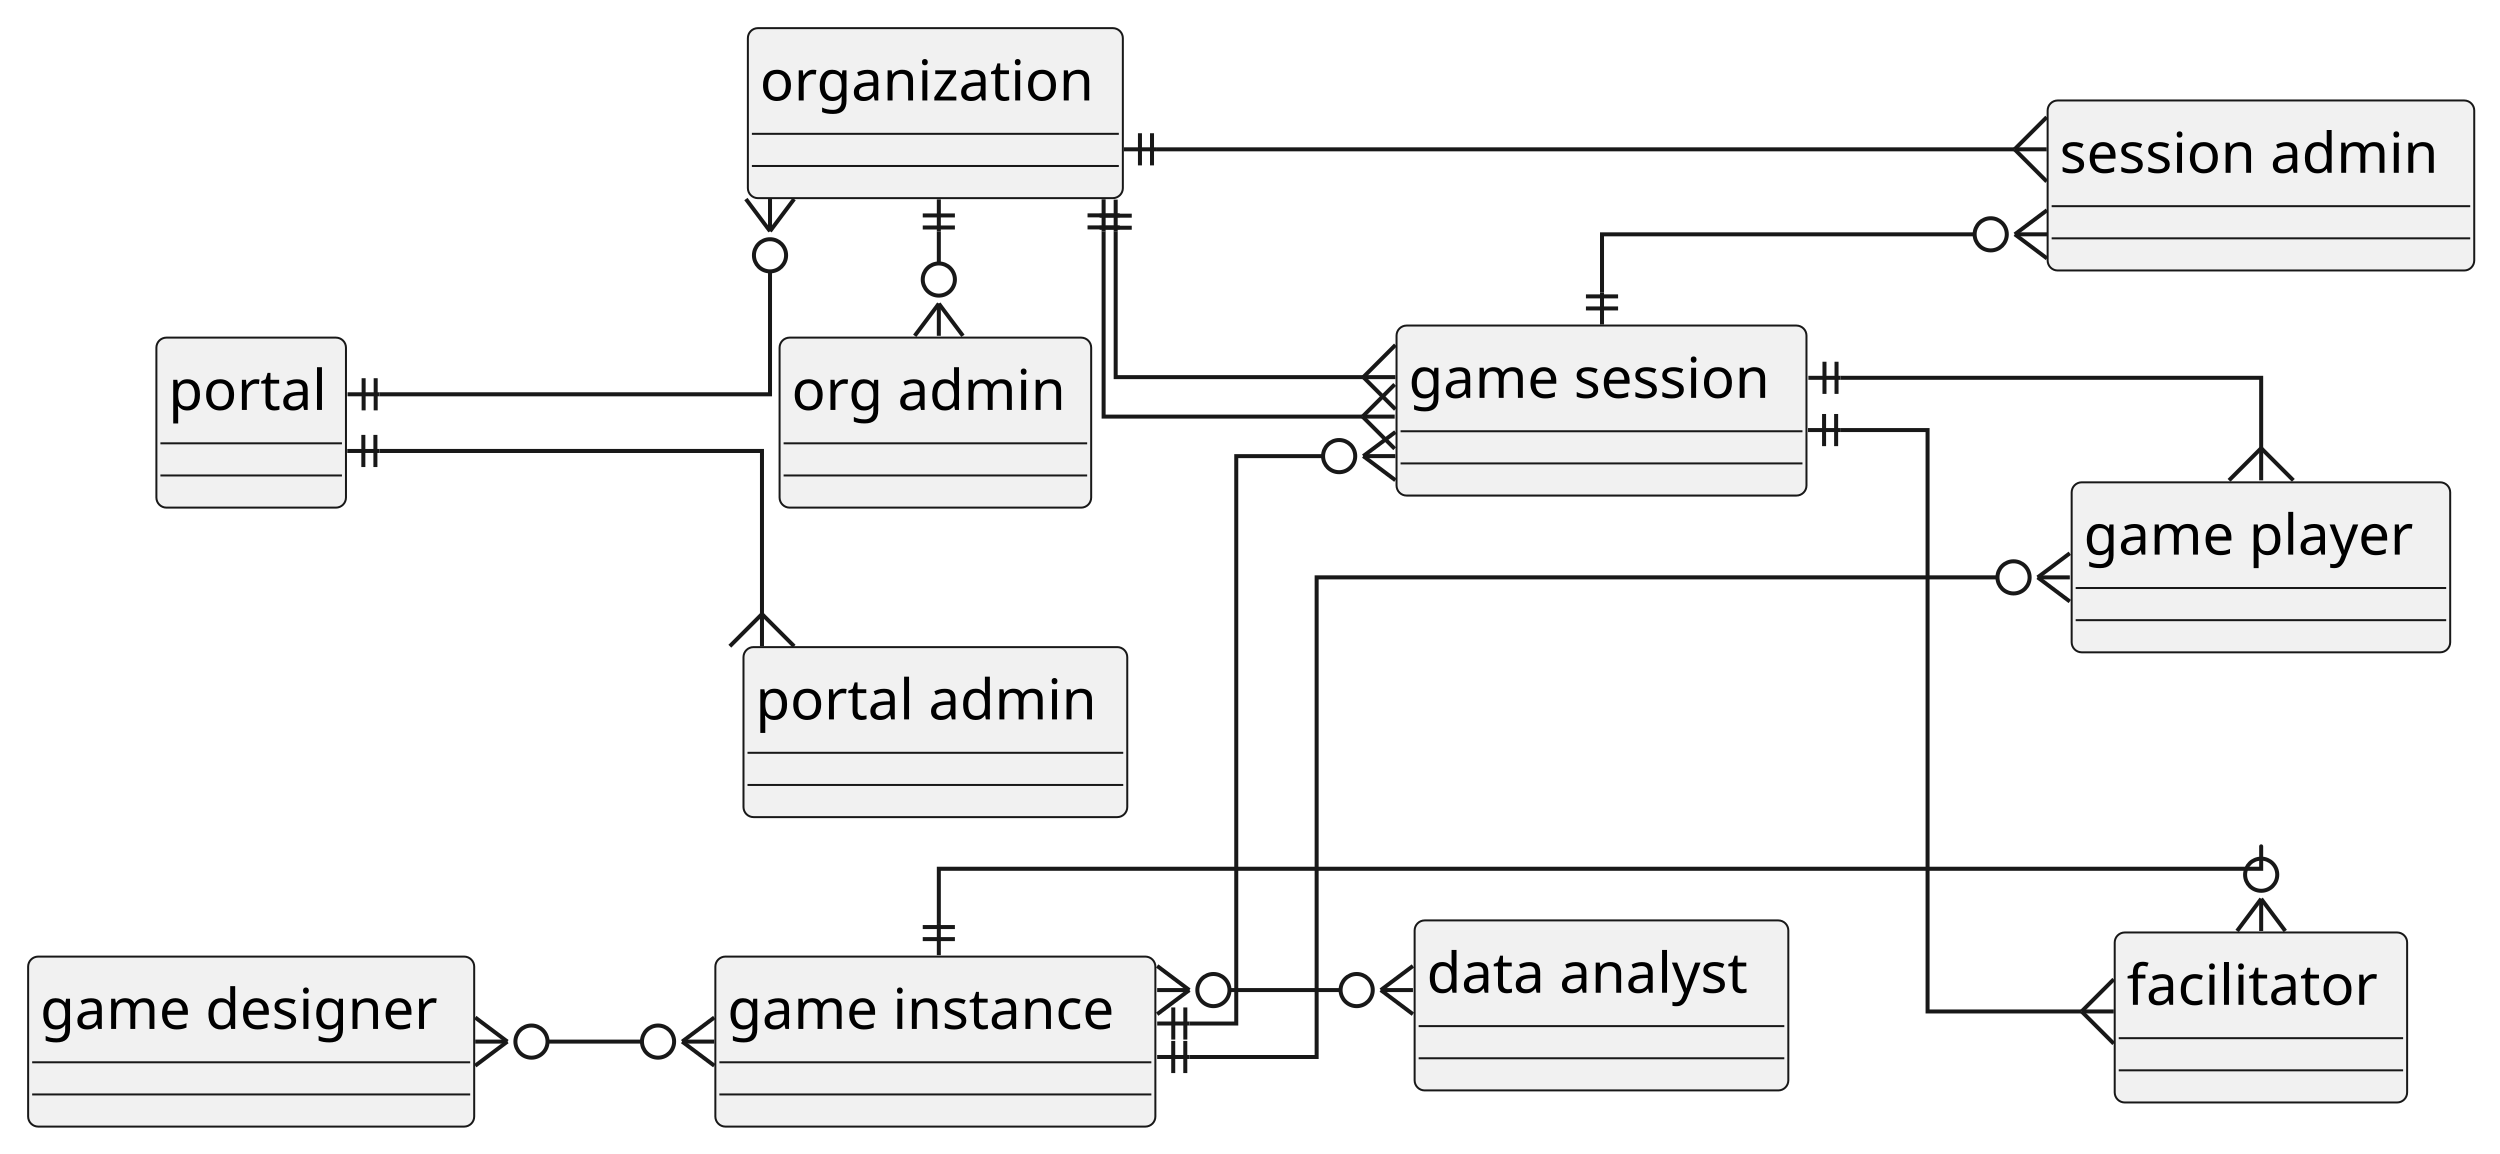
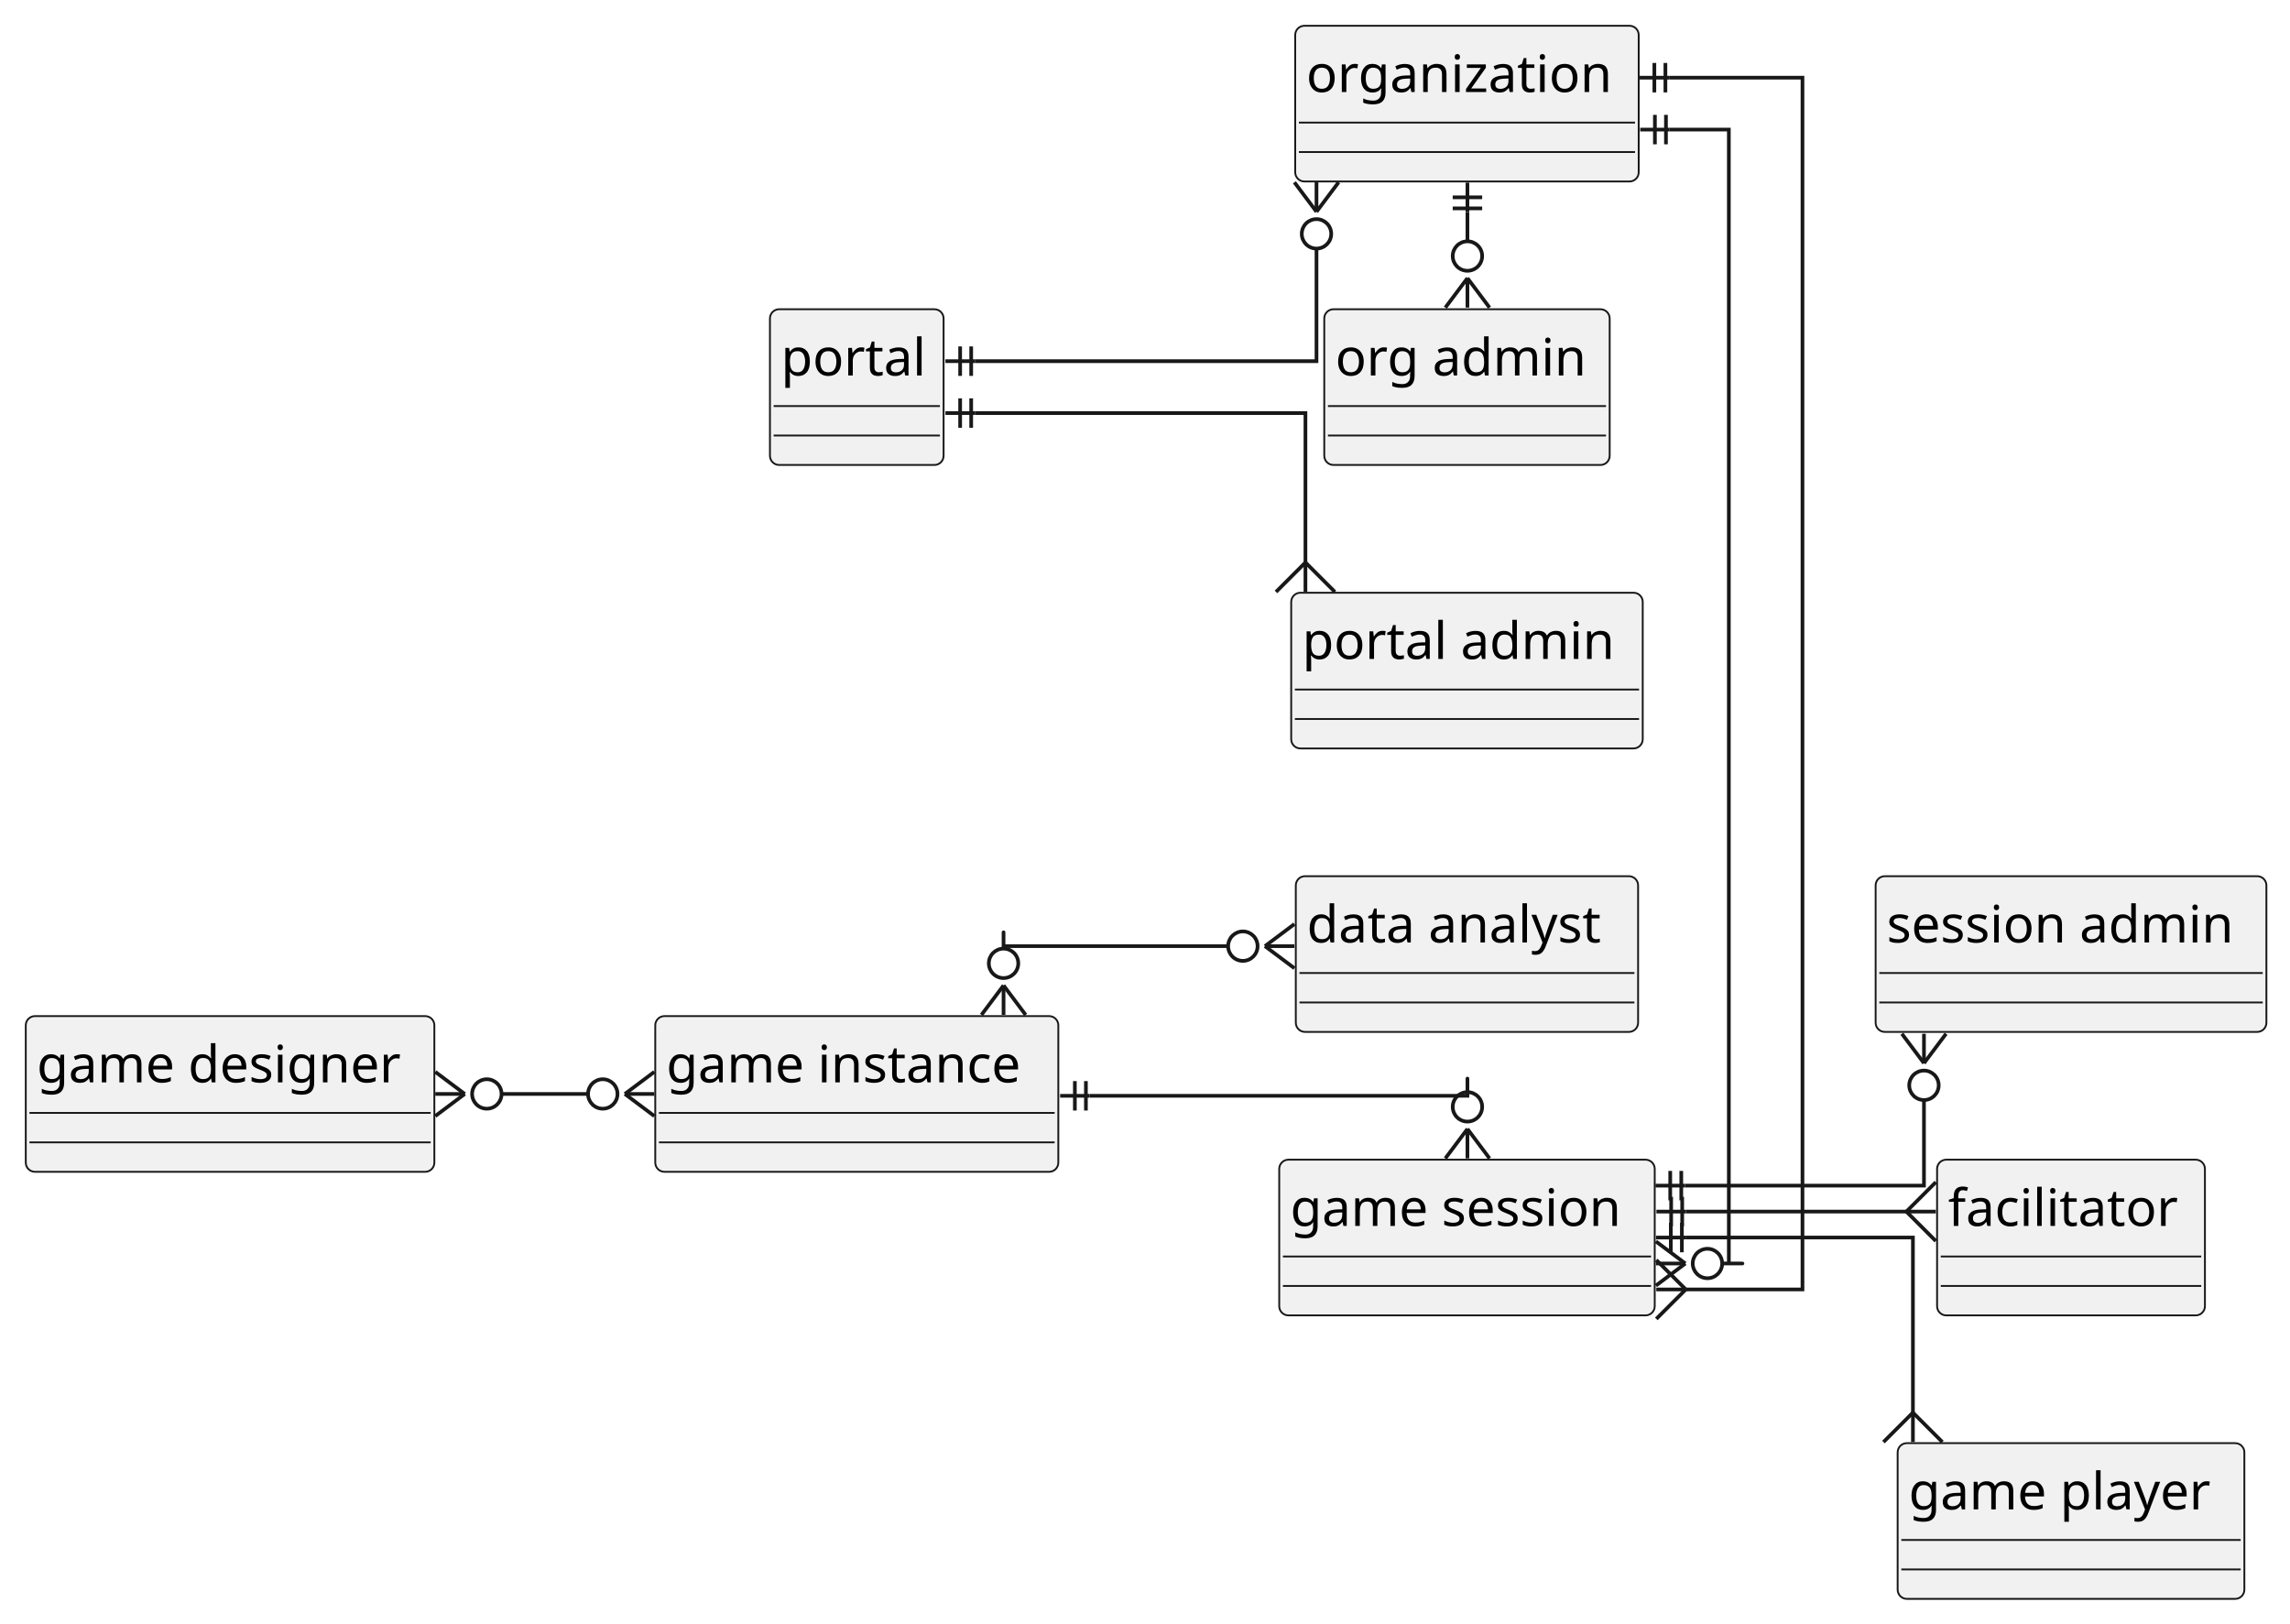
- <svg xmlns="http://www.w3.org/2000/svg" contentStyleType="text/css" data-diagram-type="CLASS" height="287px" preserveAspectRatio="none" style="width:622px;height:287px;background:#FFFFFF;" version="1.1" viewBox="0 0 622 287" width="622px" zoomAndPan="magnify">
+ <svg xmlns="http://www.w3.org/2000/svg" contentStyleType="text/css" data-diagram-type="CLASS" height="441px" preserveAspectRatio="none" style="width:622px;height:441px;background:#FFFFFF;" version="1.1" viewBox="0 0 622 441" width="622px" zoomAndPan="magnify">
  <defs />
  <g>
    <g class="entity" data-entity="portal" data-source-line="7" data-uid="ent0002" id="entity_portal">
-       <rect fill="#F1F1F1" height="42.297" rx="2.5" ry="2.5" style="stroke:#181818;stroke-width:0.5;" width="47.166" x="38.91" y="84" />
-       <text fill="#000000" font-family="sans-serif" font-size="14" lengthAdjust="spacing" textLength="41.166" x="41.91" y="101.995">portal</text>
-       <line style="stroke:#181818;stroke-width:0.5;" x1="39.91" x2="85.076" y1="110.297" y2="110.297" />
-       <line style="stroke:#181818;stroke-width:0.5;" x1="39.91" x2="85.076" y1="118.297" y2="118.297" />
+       <rect fill="#F1F1F1" height="42.297" rx="2.5" ry="2.5" style="stroke:#181818;stroke-width:0.5;" width="47.166" x="209.13" y="84" />
+       <text fill="#000000" font-family="sans-serif" font-size="14" lengthAdjust="spacing" textLength="41.166" x="212.13" y="101.995">portal</text>
+       <line style="stroke:#181818;stroke-width:0.5;" x1="210.13" x2="255.296" y1="110.297" y2="110.297" />
+       <line style="stroke:#181818;stroke-width:0.5;" x1="210.13" x2="255.296" y1="118.297" y2="118.297" />
    </g>
    <g class="entity" data-entity="organization" data-source-line="8" data-uid="ent0003" id="entity_organization">
-       <rect fill="#F1F1F1" height="42.297" rx="2.5" ry="2.5" style="stroke:#181818;stroke-width:0.5;" width="93.295" x="186.07" y="7" />
-       <text fill="#000000" font-family="sans-serif" font-size="14" lengthAdjust="spacing" textLength="87.295" x="189.07" y="24.995">organization</text>
-       <line style="stroke:#181818;stroke-width:0.5;" x1="187.07" x2="278.365" y1="33.297" y2="33.297" />
-       <line style="stroke:#181818;stroke-width:0.5;" x1="187.07" x2="278.365" y1="41.297" y2="41.297" />
+       <rect fill="#F1F1F1" height="42.297" rx="2.5" ry="2.5" style="stroke:#181818;stroke-width:0.5;" width="93.295" x="351.8" y="7" />
+       <text fill="#000000" font-family="sans-serif" font-size="14" lengthAdjust="spacing" textLength="87.295" x="354.8" y="24.995">organization</text>
+       <line style="stroke:#181818;stroke-width:0.5;" x1="352.8" x2="444.095" y1="33.297" y2="33.297" />
+       <line style="stroke:#181818;stroke-width:0.5;" x1="352.8" x2="444.095" y1="41.297" y2="41.297" />
    </g>
    <g class="entity" data-entity="game" data-source-line="9" data-uid="ent0004" id="entity_game">
-       <rect fill="#F1F1F1" height="42.297" rx="2.5" ry="2.5" style="stroke:#181818;stroke-width:0.5;" width="109.476" x="177.98" y="238" />
-       <text fill="#000000" font-family="sans-serif" font-size="14" lengthAdjust="spacing" textLength="103.476" x="180.98" y="255.995">game instance</text>
-       <line style="stroke:#181818;stroke-width:0.5;" x1="178.98" x2="286.456" y1="264.297" y2="264.297" />
-       <line style="stroke:#181818;stroke-width:0.5;" x1="178.98" x2="286.456" y1="272.297" y2="272.297" />
+       <rect fill="#F1F1F1" height="42.297" rx="2.5" ry="2.5" style="stroke:#181818;stroke-width:0.5;" width="109.476" x="177.98" y="276" />
+       <text fill="#000000" font-family="sans-serif" font-size="14" lengthAdjust="spacing" textLength="103.476" x="180.98" y="293.995">game instance</text>
+       <line style="stroke:#181818;stroke-width:0.5;" x1="178.98" x2="286.456" y1="302.297" y2="302.297" />
+       <line style="stroke:#181818;stroke-width:0.5;" x1="178.98" x2="286.456" y1="310.297" y2="310.297" />
    </g>
    <g class="entity" data-entity="session" data-source-line="10" data-uid="ent0005" id="entity_session">
-       <rect fill="#F1F1F1" height="42.297" rx="2.5" ry="2.5" style="stroke:#181818;stroke-width:0.5;" width="101.99" x="347.46" y="81" />
-       <text fill="#000000" font-family="sans-serif" font-size="14" lengthAdjust="spacing" textLength="95.99" x="350.46" y="98.995">game session</text>
-       <line style="stroke:#181818;stroke-width:0.5;" x1="348.46" x2="448.45" y1="107.297" y2="107.297" />
-       <line style="stroke:#181818;stroke-width:0.5;" x1="348.46" x2="448.45" y1="115.297" y2="115.297" />
+       <rect fill="#F1F1F1" height="42.297" rx="2.5" ry="2.5" style="stroke:#181818;stroke-width:0.5;" width="101.99" x="347.46" y="315" />
+       <text fill="#000000" font-family="sans-serif" font-size="14" lengthAdjust="spacing" textLength="95.99" x="350.46" y="332.995">game session</text>
+       <line style="stroke:#181818;stroke-width:0.5;" x1="348.46" x2="448.45" y1="341.297" y2="341.297" />
+       <line style="stroke:#181818;stroke-width:0.5;" x1="348.46" x2="448.45" y1="349.297" y2="349.297" />
    </g>
    <g class="entity" data-entity="padmin" data-source-line="12" data-uid="ent0006" id="entity_padmin">
-       <rect fill="#F1F1F1" height="42.297" rx="2.5" ry="2.5" style="stroke:#181818;stroke-width:0.5;" width="95.482" x="184.98" y="161" />
-       <text fill="#000000" font-family="sans-serif" font-size="14" lengthAdjust="spacing" textLength="89.482" x="187.98" y="178.995">portal admin</text>
-       <line style="stroke:#181818;stroke-width:0.5;" x1="185.98" x2="279.462" y1="187.297" y2="187.297" />
-       <line style="stroke:#181818;stroke-width:0.5;" x1="185.98" x2="279.462" y1="195.297" y2="195.297" />
+       <rect fill="#F1F1F1" height="42.297" rx="2.5" ry="2.5" style="stroke:#181818;stroke-width:0.5;" width="95.482" x="350.71" y="161" />
+       <text fill="#000000" font-family="sans-serif" font-size="14" lengthAdjust="spacing" textLength="89.482" x="353.71" y="178.995">portal admin</text>
+       <line style="stroke:#181818;stroke-width:0.5;" x1="351.71" x2="445.192" y1="187.297" y2="187.297" />
+       <line style="stroke:#181818;stroke-width:0.5;" x1="351.71" x2="445.192" y1="195.297" y2="195.297" />
    </g>
    <g class="entity" data-entity="oadmin" data-source-line="13" data-uid="ent0007" id="entity_oadmin">
-       <rect fill="#F1F1F1" height="42.297" rx="2.5" ry="2.5" style="stroke:#181818;stroke-width:0.5;" width="77.524" x="193.96" y="84" />
-       <text fill="#000000" font-family="sans-serif" font-size="14" lengthAdjust="spacing" textLength="71.524" x="196.96" y="101.995">org admin</text>
-       <line style="stroke:#181818;stroke-width:0.5;" x1="194.96" x2="270.484" y1="110.297" y2="110.297" />
-       <line style="stroke:#181818;stroke-width:0.5;" x1="194.96" x2="270.484" y1="118.297" y2="118.297" />
+       <rect fill="#F1F1F1" height="42.297" rx="2.5" ry="2.5" style="stroke:#181818;stroke-width:0.5;" width="77.524" x="359.69" y="84" />
+       <text fill="#000000" font-family="sans-serif" font-size="14" lengthAdjust="spacing" textLength="71.524" x="362.69" y="101.995">org admin</text>
+       <line style="stroke:#181818;stroke-width:0.5;" x1="360.69" x2="436.214" y1="110.297" y2="110.297" />
+       <line style="stroke:#181818;stroke-width:0.5;" x1="360.69" x2="436.214" y1="118.297" y2="118.297" />
    </g>
    <g class="entity" data-entity="sadmin" data-source-line="14" data-uid="ent0008" id="entity_sadmin">
-       <rect fill="#F1F1F1" height="42.297" rx="2.5" ry="2.5" style="stroke:#181818;stroke-width:0.5;" width="106.14" x="509.45" y="25" />
-       <text fill="#000000" font-family="sans-serif" font-size="14" lengthAdjust="spacing" textLength="100.14" x="512.45" y="42.995">session admin</text>
-       <line style="stroke:#181818;stroke-width:0.5;" x1="510.45" x2="614.59" y1="51.297" y2="51.297" />
-       <line style="stroke:#181818;stroke-width:0.5;" x1="510.45" x2="614.59" y1="59.297" y2="59.297" />
+       <rect fill="#F1F1F1" height="42.297" rx="2.5" ry="2.5" style="stroke:#181818;stroke-width:0.5;" width="106.14" x="509.45" y="238" />
+       <text fill="#000000" font-family="sans-serif" font-size="14" lengthAdjust="spacing" textLength="100.14" x="512.45" y="255.995">session admin</text>
+       <line style="stroke:#181818;stroke-width:0.5;" x1="510.45" x2="614.59" y1="264.297" y2="264.297" />
+       <line style="stroke:#181818;stroke-width:0.5;" x1="510.45" x2="614.59" y1="272.297" y2="272.297" />
    </g>
    <g class="entity" data-entity="designer" data-source-line="15" data-uid="ent0009" id="entity_designer">
-       <rect fill="#F1F1F1" height="42.297" rx="2.5" ry="2.5" style="stroke:#181818;stroke-width:0.5;" width="110.98" x="7" y="238" />
-       <text fill="#000000" font-family="sans-serif" font-size="14" lengthAdjust="spacing" textLength="104.98" x="10" y="255.995">game designer</text>
-       <line style="stroke:#181818;stroke-width:0.5;" x1="8" x2="116.98" y1="264.297" y2="264.297" />
-       <line style="stroke:#181818;stroke-width:0.5;" x1="8" x2="116.98" y1="272.297" y2="272.297" />
+       <rect fill="#F1F1F1" height="42.297" rx="2.5" ry="2.5" style="stroke:#181818;stroke-width:0.5;" width="110.98" x="7" y="276" />
+       <text fill="#000000" font-family="sans-serif" font-size="14" lengthAdjust="spacing" textLength="104.98" x="10" y="293.995">game designer</text>
+       <line style="stroke:#181818;stroke-width:0.5;" x1="8" x2="116.98" y1="302.297" y2="302.297" />
+       <line style="stroke:#181818;stroke-width:0.5;" x1="8" x2="116.98" y1="310.297" y2="310.297" />
    </g>
    <g class="entity" data-entity="facilitator" data-source-line="16" data-uid="ent0010" id="entity_facilitator">
-       <rect fill="#F1F1F1" height="42.297" rx="2.5" ry="2.5" style="stroke:#181818;stroke-width:0.5;" width="72.753" x="526.14" y="232" />
-       <text fill="#000000" font-family="sans-serif" font-size="14" lengthAdjust="spacing" textLength="66.753" x="529.14" y="249.995">facilitator</text>
-       <line style="stroke:#181818;stroke-width:0.5;" x1="527.14" x2="597.893" y1="258.297" y2="258.297" />
-       <line style="stroke:#181818;stroke-width:0.5;" x1="527.14" x2="597.893" y1="266.297" y2="266.297" />
+       <rect fill="#F1F1F1" height="42.297" rx="2.5" ry="2.5" style="stroke:#181818;stroke-width:0.5;" width="72.753" x="526.14" y="315" />
+       <text fill="#000000" font-family="sans-serif" font-size="14" lengthAdjust="spacing" textLength="66.753" x="529.14" y="332.995">facilitator</text>
+       <line style="stroke:#181818;stroke-width:0.5;" x1="527.14" x2="597.893" y1="341.297" y2="341.297" />
+       <line style="stroke:#181818;stroke-width:0.5;" x1="527.14" x2="597.893" y1="349.297" y2="349.297" />
    </g>
    <g class="entity" data-entity="analyst" data-source-line="17" data-uid="ent0011" id="entity_analyst">
-       <rect fill="#F1F1F1" height="42.297" rx="2.5" ry="2.5" style="stroke:#181818;stroke-width:0.5;" width="92.974" x="351.96" y="229" />
-       <text fill="#000000" font-family="sans-serif" font-size="14" lengthAdjust="spacing" textLength="86.974" x="354.96" y="246.995">data analyst</text>
-       <line style="stroke:#181818;stroke-width:0.5;" x1="352.96" x2="443.934" y1="255.297" y2="255.297" />
-       <line style="stroke:#181818;stroke-width:0.5;" x1="352.96" x2="443.934" y1="263.297" y2="263.297" />
+       <rect fill="#F1F1F1" height="42.297" rx="2.5" ry="2.5" style="stroke:#181818;stroke-width:0.5;" width="92.974" x="351.96" y="238" />
+       <text fill="#000000" font-family="sans-serif" font-size="14" lengthAdjust="spacing" textLength="86.974" x="354.96" y="255.995">data analyst</text>
+       <line style="stroke:#181818;stroke-width:0.5;" x1="352.96" x2="443.934" y1="264.297" y2="264.297" />
+       <line style="stroke:#181818;stroke-width:0.5;" x1="352.96" x2="443.934" y1="272.297" y2="272.297" />
    </g>
    <g class="entity" data-entity="player" data-source-line="18" data-uid="ent0012" id="entity_player">
-       <rect fill="#F1F1F1" height="42.297" rx="2.5" ry="2.5" style="stroke:#181818;stroke-width:0.5;" width="94.177" x="515.43" y="120" />
-       <text fill="#000000" font-family="sans-serif" font-size="14" lengthAdjust="spacing" textLength="88.177" x="518.43" y="137.995">game player</text>
-       <line style="stroke:#181818;stroke-width:0.5;" x1="516.43" x2="608.607" y1="146.297" y2="146.297" />
-       <line style="stroke:#181818;stroke-width:0.5;" x1="516.43" x2="608.607" y1="154.297" y2="154.297" />
+       <rect fill="#F1F1F1" height="42.297" rx="2.5" ry="2.5" style="stroke:#181818;stroke-width:0.5;" width="94.177" x="515.43" y="392" />
+       <text fill="#000000" font-family="sans-serif" font-size="14" lengthAdjust="spacing" textLength="88.177" x="518.43" y="409.995">game player</text>
+       <line style="stroke:#181818;stroke-width:0.5;" x1="516.43" x2="608.607" y1="418.297" y2="418.297" />
+       <line style="stroke:#181818;stroke-width:0.5;" x1="516.43" x2="608.607" y1="426.297" y2="426.297" />
    </g>
-     <g class="link" data-entity-1="portal" data-entity-2="padmin" data-source-line="21" data-uid="lnk13" id="link_portal_padmin">
-       <path codeLine="21" d="M94.4,112.2 C131.21,112.2 189.58,112.2 189.58,112.2 C189.58,112.2 189.58,132.21 189.58,152.78" fill="none" id="portal-padmin" style="stroke:#181818;stroke-width:1;" />
-       <line style="stroke:#181818;stroke-width:1;" x1="90.4" x2="90.4" y1="116.2" y2="108.2" />
-       <line style="stroke:#181818;stroke-width:1;" x1="93.4" x2="93.4" y1="116.2" y2="108.2" />
-       <line style="stroke:#181818;stroke-width:1;" x1="94.4" x2="86.4" y1="112.2" y2="112.2" />
-       <line style="stroke:#181818;stroke-width:1;" x1="189.58" x2="197.58" y1="152.78" y2="160.78" />
-       <line style="stroke:#181818;stroke-width:1;" x1="189.58" x2="181.58" y1="152.78" y2="160.78" />
-       <line style="stroke:#181818;stroke-width:1;" x1="189.58" x2="189.58" y1="152.78" y2="160.78" />
+     <g class="link" data-entity-1="game" data-entity-2="session" data-source-line="21" data-uid="lnk13" id="link_game_session">
+       <path codeLine="21" d="M295.95,297.65 C344.2,297.65 398.58,297.65 398.58,297.65 C398.58,297.65 398.58,287.83 398.58,296.65" fill="none" id="game-session" style="stroke:#181818;stroke-width:1;" />
+       <line style="stroke:#181818;stroke-width:1;" x1="291.95" x2="291.95" y1="301.65" y2="293.65" />
+       <line style="stroke:#181818;stroke-width:1;" x1="294.95" x2="294.95" y1="301.65" y2="293.65" />
+       <line style="stroke:#181818;stroke-width:1;" x1="295.95" x2="287.95" y1="297.65" y2="297.65" />
+       <line style="stroke:#181818;stroke-width:1;" x1="398.58" x2="404.58" y1="306.65" y2="314.65" />
+       <line style="stroke:#181818;stroke-width:1;" x1="398.58" x2="392.58" y1="306.65" y2="314.65" />
+       <line style="stroke:#181818;stroke-width:1;" x1="398.58" x2="398.58" y1="306.65" y2="314.65" />
+       <ellipse cx="398.58" cy="300.65" fill="none" rx="4" ry="4" style="stroke:#181818;stroke-width:1;" />
    </g>
-     <g class="link" data-entity-1="organization" data-entity-2="oadmin" data-source-line="22" data-uid="lnk14" id="link_organization_oadmin">
-       <path codeLine="22" d="M233.58,57.6 C233.58,68.19 233.58,54.94 233.58,65.55" fill="none" id="organization-oadmin" style="stroke:#181818;stroke-width:1;" />
-       <line style="stroke:#181818;stroke-width:1;" x1="229.58" x2="237.58" y1="53.6" y2="53.6" />
-       <line style="stroke:#181818;stroke-width:1;" x1="229.58" x2="237.58" y1="56.6" y2="56.6" />
-       <line style="stroke:#181818;stroke-width:1;" x1="233.58" x2="233.58" y1="57.6" y2="49.6" />
-       <line style="stroke:#181818;stroke-width:1;" x1="233.58" x2="239.58" y1="75.55" y2="83.55" />
-       <line style="stroke:#181818;stroke-width:1;" x1="233.58" x2="227.58" y1="75.55" y2="83.55" />
-       <line style="stroke:#181818;stroke-width:1;" x1="233.58" x2="233.58" y1="75.55" y2="83.55" />
-       <ellipse cx="233.58" cy="69.55" fill="none" rx="4" ry="4" style="stroke:#181818;stroke-width:1;" />
+     <g class="link" data-entity-1="portal" data-entity-2="padmin" data-source-line="22" data-uid="lnk14" id="link_portal_padmin">
+       <path codeLine="22" d="M264.79,112.2 C300.31,112.2 354.58,112.2 354.58,112.2 C354.58,112.2 354.58,132.21 354.58,152.78" fill="none" id="portal-padmin" style="stroke:#181818;stroke-width:1;" />
+       <line style="stroke:#181818;stroke-width:1;" x1="260.79" x2="260.79" y1="116.2" y2="108.2" />
+       <line style="stroke:#181818;stroke-width:1;" x1="263.79" x2="263.79" y1="116.2" y2="108.2" />
+       <line style="stroke:#181818;stroke-width:1;" x1="264.79" x2="256.79" y1="112.2" y2="112.2" />
+       <line style="stroke:#181818;stroke-width:1;" x1="354.58" x2="362.58" y1="152.78" y2="160.78" />
+       <line style="stroke:#181818;stroke-width:1;" x1="354.58" x2="346.58" y1="152.78" y2="160.78" />
+       <line style="stroke:#181818;stroke-width:1;" x1="354.58" x2="354.58" y1="152.78" y2="160.78" />
    </g>
    <g class="link" data-entity-1="portal" data-entity-2="organization" data-source-line="23" data-uid="lnk15" id="link_portal_organization">
-       <path codeLine="23" d="M94.47,98.1 C131.8,98.1 191.58,98.1 191.58,98.1 C191.58,98.1 191.58,88.09 191.58,67.52" fill="none" id="portal-organization" style="stroke:#181818;stroke-width:1;" />
-       <line style="stroke:#181818;stroke-width:1;" x1="90.47" x2="90.47" y1="102.1" y2="94.1" />
-       <line style="stroke:#181818;stroke-width:1;" x1="93.47" x2="93.47" y1="102.1" y2="94.1" />
-       <line style="stroke:#181818;stroke-width:1;" x1="94.47" x2="86.47" y1="98.1" y2="98.1" />
-       <line style="stroke:#181818;stroke-width:1;" x1="191.58" x2="185.58" y1="57.52" y2="49.52" />
-       <line style="stroke:#181818;stroke-width:1;" x1="191.58" x2="197.58" y1="57.52" y2="49.52" />
-       <line style="stroke:#181818;stroke-width:1;" x1="191.58" x2="191.58" y1="57.52" y2="49.52" />
-       <ellipse cx="191.58" cy="63.52" fill="none" rx="4" ry="4" style="stroke:#181818;stroke-width:1;" />
+       <path codeLine="23" d="M264.79,98.1 C301.08,98.1 357.58,98.1 357.58,98.1 C357.58,98.1 357.58,88.09 357.58,67.52" fill="none" id="portal-organization" style="stroke:#181818;stroke-width:1;" />
+       <line style="stroke:#181818;stroke-width:1;" x1="260.79" x2="260.79" y1="102.1" y2="94.1" />
+       <line style="stroke:#181818;stroke-width:1;" x1="263.79" x2="263.79" y1="102.1" y2="94.1" />
+       <line style="stroke:#181818;stroke-width:1;" x1="264.79" x2="256.79" y1="98.1" y2="98.1" />
+       <line style="stroke:#181818;stroke-width:1;" x1="357.58" x2="351.58" y1="57.52" y2="49.52" />
+       <line style="stroke:#181818;stroke-width:1;" x1="357.58" x2="363.58" y1="57.52" y2="49.52" />
+       <line style="stroke:#181818;stroke-width:1;" x1="357.58" x2="357.58" y1="57.52" y2="49.52" />
+       <ellipse cx="357.58" cy="63.52" fill="none" rx="4" ry="4" style="stroke:#181818;stroke-width:1;" />
    </g>
-     <g class="link" data-entity-1="designer" data-entity-2="game" data-source-line="24" data-uid="lnk16" id="link_designer_game">
-       <path codeLine="24" d="M136.23,259.15 C155.33,259.15 140.68,259.15 159.72,259.15" fill="none" id="designer-game" style="stroke:#181818;stroke-width:1;" />
-       <line style="stroke:#181818;stroke-width:1;" x1="126.23" x2="118.23" y1="259.15" y2="265.15" />
-       <line style="stroke:#181818;stroke-width:1;" x1="126.23" x2="118.23" y1="259.15" y2="253.15" />
-       <line style="stroke:#181818;stroke-width:1;" x1="126.23" x2="118.23" y1="259.15" y2="259.15" />
-       <ellipse cx="132.23" cy="259.15" fill="none" rx="4" ry="4" style="stroke:#181818;stroke-width:1;" />
-       <line style="stroke:#181818;stroke-width:1;" x1="169.72" x2="177.72" y1="259.15" y2="253.15" />
-       <line style="stroke:#181818;stroke-width:1;" x1="169.72" x2="177.72" y1="259.15" y2="265.15" />
-       <line style="stroke:#181818;stroke-width:1;" x1="169.72" x2="177.72" y1="259.15" y2="259.15" />
-       <ellipse cx="163.72" cy="259.15" fill="none" rx="4" ry="4" style="stroke:#181818;stroke-width:1;" />
+     <g class="link" data-entity-1="organization" data-entity-2="oadmin" data-source-line="24" data-uid="lnk16" id="link_organization_oadmin">
+       <path codeLine="24" d="M398.58,57.6 C398.58,68.19 398.58,54.94 398.58,65.55" fill="none" id="organization-oadmin" style="stroke:#181818;stroke-width:1;" />
+       <line style="stroke:#181818;stroke-width:1;" x1="394.58" x2="402.58" y1="53.6" y2="53.6" />
+       <line style="stroke:#181818;stroke-width:1;" x1="394.58" x2="402.58" y1="56.6" y2="56.6" />
+       <line style="stroke:#181818;stroke-width:1;" x1="398.58" x2="398.58" y1="57.6" y2="49.6" />
+       <line style="stroke:#181818;stroke-width:1;" x1="398.58" x2="404.58" y1="75.55" y2="83.55" />
+       <line style="stroke:#181818;stroke-width:1;" x1="398.58" x2="392.58" y1="75.55" y2="83.55" />
+       <line style="stroke:#181818;stroke-width:1;" x1="398.58" x2="398.58" y1="75.55" y2="83.55" />
+       <ellipse cx="398.58" cy="69.55" fill="none" rx="4" ry="4" style="stroke:#181818;stroke-width:1;" />
    </g>
-     <g class="link" data-entity-1="game" data-entity-2="session" data-source-line="25" data-uid="lnk17" id="link_game_session">
-       <path codeLine="25" d="M295.91,254.65 C307.14,254.65 307.58,254.65 307.58,254.65 C307.58,254.65 307.58,113.48 307.58,113.48 C307.58,113.48 308.56,113.48 329.18,113.48" fill="none" id="game-session" style="stroke:#181818;stroke-width:1;" />
-       <line style="stroke:#181818;stroke-width:1;" x1="291.91" x2="291.91" y1="258.65" y2="250.65" />
-       <line style="stroke:#181818;stroke-width:1;" x1="294.91" x2="294.91" y1="258.65" y2="250.65" />
-       <line style="stroke:#181818;stroke-width:1;" x1="295.91" x2="287.91" y1="254.65" y2="254.65" />
-       <line style="stroke:#181818;stroke-width:1;" x1="339.18" x2="347.18" y1="113.48" y2="107.48" />
-       <line style="stroke:#181818;stroke-width:1;" x1="339.18" x2="347.18" y1="113.48" y2="119.48" />
-       <line style="stroke:#181818;stroke-width:1;" x1="339.18" x2="347.18" y1="113.48" y2="113.48" />
-       <ellipse cx="333.18" cy="113.48" fill="none" rx="4" ry="4" style="stroke:#181818;stroke-width:1;" />
+     <g class="link" data-entity-1="organization" data-entity-2="session" data-source-line="25" data-uid="lnk17" id="link_organization_session">
+       <path codeLine="25" d="M453.5,35.2 C466.73,35.2 469.58,35.2 469.58,35.2 C469.58,35.2 469.58,343.2 469.58,343.2 C469.58,343.2 478.99,343.2 467.77,343.2" fill="none" id="organization-session" style="stroke:#181818;stroke-width:1;" />
+       <line style="stroke:#181818;stroke-width:1;" x1="449.5" x2="449.5" y1="39.2" y2="31.2" />
+       <line style="stroke:#181818;stroke-width:1;" x1="452.5" x2="452.5" y1="39.2" y2="31.2" />
+       <line style="stroke:#181818;stroke-width:1;" x1="453.5" x2="445.5" y1="35.2" y2="35.2" />
+       <line style="stroke:#181818;stroke-width:1;" x1="457.77" x2="449.77" y1="343.2" y2="349.2" />
+       <line style="stroke:#181818;stroke-width:1;" x1="457.77" x2="449.77" y1="343.2" y2="337.2" />
+       <line style="stroke:#181818;stroke-width:1;" x1="457.77" x2="449.77" y1="343.2" y2="343.2" />
+       <ellipse cx="463.77" cy="343.2" fill="none" rx="4" ry="4" style="stroke:#181818;stroke-width:1;" />
    </g>
-     <g class="link" data-entity-1="session" data-entity-2="organization" data-source-line="26" data-uid="lnk18" id="link_session_organization">
-       <path codeLine="26" d="M339.19,93.83 C306.25,93.83 277.58,93.83 277.58,93.83 C277.58,93.83 277.58,76.81 277.58,57.66" fill="none" id="session-organization" style="stroke:#181818;stroke-width:1;" />
-       <line style="stroke:#181818;stroke-width:1;" x1="339.19" x2="347.19" y1="93.83" y2="85.83" />
-       <line style="stroke:#181818;stroke-width:1;" x1="339.19" x2="347.19" y1="93.83" y2="101.83" />
-       <line style="stroke:#181818;stroke-width:1;" x1="339.19" x2="347.19" y1="93.83" y2="93.83" />
-       <line style="stroke:#181818;stroke-width:1;" x1="273.58" x2="281.58" y1="53.66" y2="53.66" />
-       <line style="stroke:#181818;stroke-width:1;" x1="273.58" x2="281.58" y1="56.66" y2="56.66" />
-       <line style="stroke:#181818;stroke-width:1;" x1="277.58" x2="277.58" y1="57.66" y2="49.66" />
+     <g class="link" data-entity-1="organization" data-entity-2="session" data-source-line="29" data-uid="lnk21" id="link_organization_session">
+       <path codeLine="29" d="M453.35,21.1 C475.68,21.1 489.58,21.1 489.58,21.1 C489.58,21.1 489.58,350.25 489.58,350.25 C489.58,350.25 478.55,350.25 457.88,350.25" fill="none" id="organization-session-1" style="stroke:#181818;stroke-width:1;" />
+       <line style="stroke:#181818;stroke-width:1;" x1="449.35" x2="449.35" y1="25.1" y2="17.1" />
+       <line style="stroke:#181818;stroke-width:1;" x1="452.35" x2="452.35" y1="25.1" y2="17.1" />
+       <line style="stroke:#181818;stroke-width:1;" x1="453.35" x2="445.35" y1="21.1" y2="21.1" />
+       <line style="stroke:#181818;stroke-width:1;" x1="457.88" x2="449.88" y1="350.25" y2="358.25" />
+       <line style="stroke:#181818;stroke-width:1;" x1="457.88" x2="449.88" y1="350.25" y2="342.25" />
+       <line style="stroke:#181818;stroke-width:1;" x1="457.88" x2="449.88" y1="350.25" y2="350.25" />
    </g>
-     <g class="link" data-entity-1="organization" data-entity-2="session" data-source-line="34" data-uid="lnk26" id="link_organization_session">
-       <path codeLine="34" d="M274.58,57.58 C274.58,79.91 274.58,103.65 274.58,103.65 C274.58,103.65 304.96,103.65 339,103.65" fill="none" id="organization-session" style="stroke:#181818;stroke-width:1;" />
-       <line style="stroke:#181818;stroke-width:1;" x1="270.58" x2="278.58" y1="53.58" y2="53.58" />
-       <line style="stroke:#181818;stroke-width:1;" x1="270.58" x2="278.58" y1="56.58" y2="56.58" />
-       <line style="stroke:#181818;stroke-width:1;" x1="274.58" x2="274.58" y1="57.58" y2="49.58" />
-       <line style="stroke:#181818;stroke-width:1;" x1="339" x2="347" y1="103.65" y2="95.65" />
-       <line style="stroke:#181818;stroke-width:1;" x1="339" x2="347" y1="103.65" y2="111.65" />
-       <line style="stroke:#181818;stroke-width:1;" x1="339" x2="347" y1="103.65" y2="103.65" />
+     <g class="link" data-entity-1="session" data-entity-2="player" data-source-line="26" data-uid="lnk18" id="link_session_player">
+       <path codeLine="26" d="M457.82,336.15 C490.84,336.15 519.58,336.15 519.58,336.15 C519.58,336.15 519.58,360.92 519.58,383.7" fill="none" id="session-player" style="stroke:#181818;stroke-width:1;" />
+       <line style="stroke:#181818;stroke-width:1;" x1="453.82" x2="453.82" y1="340.15" y2="332.15" />
+       <line style="stroke:#181818;stroke-width:1;" x1="456.82" x2="456.82" y1="340.15" y2="332.15" />
+       <line style="stroke:#181818;stroke-width:1;" x1="457.82" x2="449.82" y1="336.15" y2="336.15" />
+       <line style="stroke:#181818;stroke-width:1;" x1="519.58" x2="527.58" y1="383.7" y2="391.7" />
+       <line style="stroke:#181818;stroke-width:1;" x1="519.58" x2="511.58" y1="383.7" y2="391.7" />
+       <line style="stroke:#181818;stroke-width:1;" x1="519.58" x2="519.58" y1="383.7" y2="391.7" />
    </g>
-     <g class="link" data-entity-1="game" data-entity-2="player" data-source-line="27" data-uid="lnk19" id="link_game_player">
-       <path codeLine="27" d="M295.9,262.98 C316.77,262.98 327.58,262.98 327.58,262.98 C327.58,262.98 327.58,143.65 327.58,143.65 C327.58,143.65 428.33,143.65 496.97,143.65" fill="none" id="game-player" style="stroke:#181818;stroke-width:1;" />
-       <line style="stroke:#181818;stroke-width:1;" x1="291.9" x2="291.9" y1="266.98" y2="258.98" />
-       <line style="stroke:#181818;stroke-width:1;" x1="294.9" x2="294.9" y1="266.98" y2="258.98" />
-       <line style="stroke:#181818;stroke-width:1;" x1="295.9" x2="287.9" y1="262.98" y2="262.98" />
-       <line style="stroke:#181818;stroke-width:1;" x1="506.97" x2="514.97" y1="143.65" y2="137.65" />
-       <line style="stroke:#181818;stroke-width:1;" x1="506.97" x2="514.97" y1="143.65" y2="149.65" />
-       <line style="stroke:#181818;stroke-width:1;" x1="506.97" x2="514.97" y1="143.65" y2="143.65" />
-       <ellipse cx="500.97" cy="143.65" fill="none" rx="4" ry="4" style="stroke:#181818;stroke-width:1;" />
+     <g class="link" data-entity-1="session" data-entity-2="facilitator" data-source-line="27" data-uid="lnk19" id="link_session_facilitator">
+       <path codeLine="27" d="M457.91,329.1 C482.53,329.1 495.44,329.1 517.8,329.1" fill="none" id="session-facilitator" style="stroke:#181818;stroke-width:1;" />
+       <line style="stroke:#181818;stroke-width:1;" x1="453.91" x2="453.91" y1="333.1" y2="325.1" />
+       <line style="stroke:#181818;stroke-width:1;" x1="456.91" x2="456.91" y1="333.1" y2="325.1" />
+       <line style="stroke:#181818;stroke-width:1;" x1="457.91" x2="449.91" y1="329.1" y2="329.1" />
+       <line style="stroke:#181818;stroke-width:1;" x1="517.8" x2="525.8" y1="329.1" y2="321.1" />
+       <line style="stroke:#181818;stroke-width:1;" x1="517.8" x2="525.8" y1="329.1" y2="337.1" />
+       <line style="stroke:#181818;stroke-width:1;" x1="517.8" x2="525.8" y1="329.1" y2="329.1" />
    </g>
-     <g class="link" data-entity-1="game" data-entity-2="facilitator" data-source-line="28" data-uid="lnk20" id="link_game_facilitator">
-       <path codeLine="28" d="M233.58,229.65 C233.58,218.9 233.58,216.15 233.58,216.15 C233.58,216.15 562.58,216.15 562.58,216.15 C562.58,216.15 562.58,205.49 562.58,213.63" fill="none" id="game-facilitator" style="stroke:#181818;stroke-width:1;" />
-       <line style="stroke:#181818;stroke-width:1;" x1="237.58" x2="229.58" y1="233.65" y2="233.65" />
-       <line style="stroke:#181818;stroke-width:1;" x1="237.58" x2="229.58" y1="230.65" y2="230.65" />
-       <line style="stroke:#181818;stroke-width:1;" x1="233.58" x2="233.58" y1="229.65" y2="237.65" />
-       <line style="stroke:#181818;stroke-width:1;" x1="562.58" x2="568.58" y1="223.63" y2="231.63" />
-       <line style="stroke:#181818;stroke-width:1;" x1="562.58" x2="556.58" y1="223.63" y2="231.63" />
-       <line style="stroke:#181818;stroke-width:1;" x1="562.58" x2="562.58" y1="223.63" y2="231.63" />
-       <ellipse cx="562.58" cy="217.63" fill="none" rx="4" ry="4" style="stroke:#181818;stroke-width:1;" />
+     <g class="link" data-entity-1="session" data-entity-2="sadmin" data-source-line="28" data-uid="lnk20" id="link_session_sadmin">
+       <path codeLine="28" d="M457.66,322.05 C491.85,322.05 522.58,322.05 522.58,322.05 C522.58,322.05 522.58,316.99 522.58,298.8" fill="none" id="session-sadmin" style="stroke:#181818;stroke-width:1;" />
+       <line style="stroke:#181818;stroke-width:1;" x1="453.66" x2="453.66" y1="326.05" y2="318.05" />
+       <line style="stroke:#181818;stroke-width:1;" x1="456.66" x2="456.66" y1="326.05" y2="318.05" />
+       <line style="stroke:#181818;stroke-width:1;" x1="457.66" x2="449.66" y1="322.05" y2="322.05" />
+       <line style="stroke:#181818;stroke-width:1;" x1="522.58" x2="516.58" y1="288.8" y2="280.8" />
+       <line style="stroke:#181818;stroke-width:1;" x1="522.58" x2="528.58" y1="288.8" y2="280.8" />
+       <line style="stroke:#181818;stroke-width:1;" x1="522.58" x2="522.58" y1="288.8" y2="280.8" />
+       <ellipse cx="522.58" cy="294.8" fill="none" rx="4" ry="4" style="stroke:#181818;stroke-width:1;" />
    </g>
-     <g class="link" data-entity-1="game" data-entity-2="analyst" data-source-line="29" data-uid="lnk21" id="link_game_analyst">
-       <path codeLine="29" d="M305.9,246.33 C326.53,246.33 313.73,246.33 333.54,246.33" fill="none" id="game-analyst" style="stroke:#181818;stroke-width:1;" />
-       <line style="stroke:#181818;stroke-width:1;" x1="295.9" x2="287.9" y1="246.33" y2="252.33" />
-       <line style="stroke:#181818;stroke-width:1;" x1="295.9" x2="287.9" y1="246.33" y2="240.33" />
-       <line style="stroke:#181818;stroke-width:1;" x1="295.9" x2="287.9" y1="246.33" y2="246.33" />
-       <ellipse cx="301.9" cy="246.33" fill="none" rx="4" ry="4" style="stroke:#181818;stroke-width:1;" />
-       <line style="stroke:#181818;stroke-width:1;" x1="343.54" x2="351.54" y1="246.33" y2="240.33" />
-       <line style="stroke:#181818;stroke-width:1;" x1="343.54" x2="351.54" y1="246.33" y2="252.33" />
-       <line style="stroke:#181818;stroke-width:1;" x1="343.54" x2="351.54" y1="246.33" y2="246.33" />
-       <ellipse cx="337.54" cy="246.33" fill="none" rx="4" ry="4" style="stroke:#181818;stroke-width:1;" />
+     <g class="link" data-entity-1="designer" data-entity-2="game" data-source-line="30" data-uid="lnk22" id="link_designer_game">
+       <path codeLine="30" d="M136.23,297.15 C155.33,297.15 140.68,297.15 159.72,297.15" fill="none" id="designer-game" style="stroke:#181818;stroke-width:1;" />
+       <line style="stroke:#181818;stroke-width:1;" x1="126.23" x2="118.23" y1="297.15" y2="303.15" />
+       <line style="stroke:#181818;stroke-width:1;" x1="126.23" x2="118.23" y1="297.15" y2="291.15" />
+       <line style="stroke:#181818;stroke-width:1;" x1="126.23" x2="118.23" y1="297.15" y2="297.15" />
+       <ellipse cx="132.23" cy="297.15" fill="none" rx="4" ry="4" style="stroke:#181818;stroke-width:1;" />
+       <line style="stroke:#181818;stroke-width:1;" x1="169.72" x2="177.72" y1="297.15" y2="291.15" />
+       <line style="stroke:#181818;stroke-width:1;" x1="169.72" x2="177.72" y1="297.15" y2="303.15" />
+       <line style="stroke:#181818;stroke-width:1;" x1="169.72" x2="177.72" y1="297.15" y2="297.15" />
+       <ellipse cx="163.72" cy="297.15" fill="none" rx="4" ry="4" style="stroke:#181818;stroke-width:1;" />
    </g>
-     <g class="link" data-entity-1="session" data-entity-2="player" data-source-line="30" data-uid="lnk22" id="link_session_player">
-       <path codeLine="30" d="M457.93,94 C506.07,94 562.58,94 562.58,94 C562.58,94 562.58,99.11 562.58,111.51" fill="none" id="session-player" style="stroke:#181818;stroke-width:1;" />
-       <line style="stroke:#181818;stroke-width:1;" x1="453.93" x2="453.93" y1="98" y2="90" />
-       <line style="stroke:#181818;stroke-width:1;" x1="456.93" x2="456.93" y1="98" y2="90" />
-       <line style="stroke:#181818;stroke-width:1;" x1="457.93" x2="449.93" y1="94" y2="94" />
-       <line style="stroke:#181818;stroke-width:1;" x1="562.58" x2="570.58" y1="111.51" y2="119.51" />
-       <line style="stroke:#181818;stroke-width:1;" x1="562.58" x2="554.58" y1="111.51" y2="119.51" />
-       <line style="stroke:#181818;stroke-width:1;" x1="562.58" x2="562.58" y1="111.51" y2="119.51" />
-     </g>
-     <g class="link" data-entity-1="session" data-entity-2="facilitator" data-source-line="31" data-uid="lnk23" id="link_session_facilitator">
-       <path codeLine="31" d="M457.83,107 C473.94,107 479.58,107 479.58,107 C479.58,107 479.58,251.65 479.58,251.65 C479.58,251.65 495.68,251.65 517.9,251.65" fill="none" id="session-facilitator" style="stroke:#181818;stroke-width:1;" />
-       <line style="stroke:#181818;stroke-width:1;" x1="453.83" x2="453.83" y1="111" y2="103" />
-       <line style="stroke:#181818;stroke-width:1;" x1="456.83" x2="456.83" y1="111" y2="103" />
-       <line style="stroke:#181818;stroke-width:1;" x1="457.83" x2="449.83" y1="107" y2="107" />
-       <line style="stroke:#181818;stroke-width:1;" x1="517.9" x2="525.9" y1="251.65" y2="243.65" />
-       <line style="stroke:#181818;stroke-width:1;" x1="517.9" x2="525.9" y1="251.65" y2="259.65" />
-       <line style="stroke:#181818;stroke-width:1;" x1="517.9" x2="525.9" y1="251.65" y2="251.65" />
-     </g>
-     <g class="link" data-entity-1="session" data-entity-2="sadmin" data-source-line="32" data-uid="lnk24" id="link_session_sadmin">
-       <path codeLine="32" d="M398.58,72.74 C398.58,61.61 398.58,58.3 398.58,58.3 C398.58,58.3 443.43,58.3 491.29,58.3" fill="none" id="session-sadmin" style="stroke:#181818;stroke-width:1;" />
-       <line style="stroke:#181818;stroke-width:1;" x1="402.58" x2="394.58" y1="76.74" y2="76.74" />
-       <line style="stroke:#181818;stroke-width:1;" x1="402.58" x2="394.58" y1="73.74" y2="73.74" />
-       <line style="stroke:#181818;stroke-width:1;" x1="398.58" x2="398.58" y1="72.74" y2="80.74" />
-       <line style="stroke:#181818;stroke-width:1;" x1="501.29" x2="509.29" y1="58.3" y2="52.3" />
-       <line style="stroke:#181818;stroke-width:1;" x1="501.29" x2="509.29" y1="58.3" y2="64.3" />
-       <line style="stroke:#181818;stroke-width:1;" x1="501.29" x2="509.29" y1="58.3" y2="58.3" />
-       <ellipse cx="495.29" cy="58.3" fill="none" rx="4" ry="4" style="stroke:#181818;stroke-width:1;" />
-     </g>
-     <g class="link" data-entity-1="organization" data-entity-2="sadmin" data-source-line="33" data-uid="lnk25" id="link_organization_sadmin">
-       <path codeLine="33" d="M287.62,37.15 C348.26,37.15 437.61,37.15 501.22,37.15" fill="none" id="organization-sadmin" style="stroke:#181818;stroke-width:1;" />
-       <line style="stroke:#181818;stroke-width:1;" x1="283.62" x2="283.62" y1="41.15" y2="33.15" />
-       <line style="stroke:#181818;stroke-width:1;" x1="286.62" x2="286.62" y1="41.15" y2="33.15" />
-       <line style="stroke:#181818;stroke-width:1;" x1="287.62" x2="279.62" y1="37.15" y2="37.15" />
-       <line style="stroke:#181818;stroke-width:1;" x1="501.22" x2="509.22" y1="37.15" y2="29.15" />
-       <line style="stroke:#181818;stroke-width:1;" x1="501.22" x2="509.22" y1="37.15" y2="45.15" />
-       <line style="stroke:#181818;stroke-width:1;" x1="501.22" x2="509.22" y1="37.15" y2="37.15" />
+     <g class="link" data-entity-1="game" data-entity-2="analyst" data-source-line="31" data-uid="lnk23" id="link_game_analyst">
+       <path codeLine="31" d="M272.58,257.67 C272.58,248.12 272.58,257 272.58,257 C272.58,257 297.8,257 333.58,257" fill="none" id="game-analyst" style="stroke:#181818;stroke-width:1;" />
+       <line style="stroke:#181818;stroke-width:1;" x1="272.58" x2="278.58" y1="267.67" y2="275.67" />
+       <line style="stroke:#181818;stroke-width:1;" x1="272.58" x2="266.58" y1="267.67" y2="275.67" />
+       <line style="stroke:#181818;stroke-width:1;" x1="272.58" x2="272.58" y1="267.67" y2="275.67" />
+       <ellipse cx="272.58" cy="261.67" fill="none" rx="4" ry="4" style="stroke:#181818;stroke-width:1;" />
+       <line style="stroke:#181818;stroke-width:1;" x1="343.58" x2="351.58" y1="257" y2="251" />
+       <line style="stroke:#181818;stroke-width:1;" x1="343.58" x2="351.58" y1="257" y2="263" />
+       <line style="stroke:#181818;stroke-width:1;" x1="343.58" x2="351.58" y1="257" y2="257" />
+       <ellipse cx="337.58" cy="257" fill="none" rx="4" ry="4" style="stroke:#181818;stroke-width:1;" />
    </g>
  </g>
</svg>
